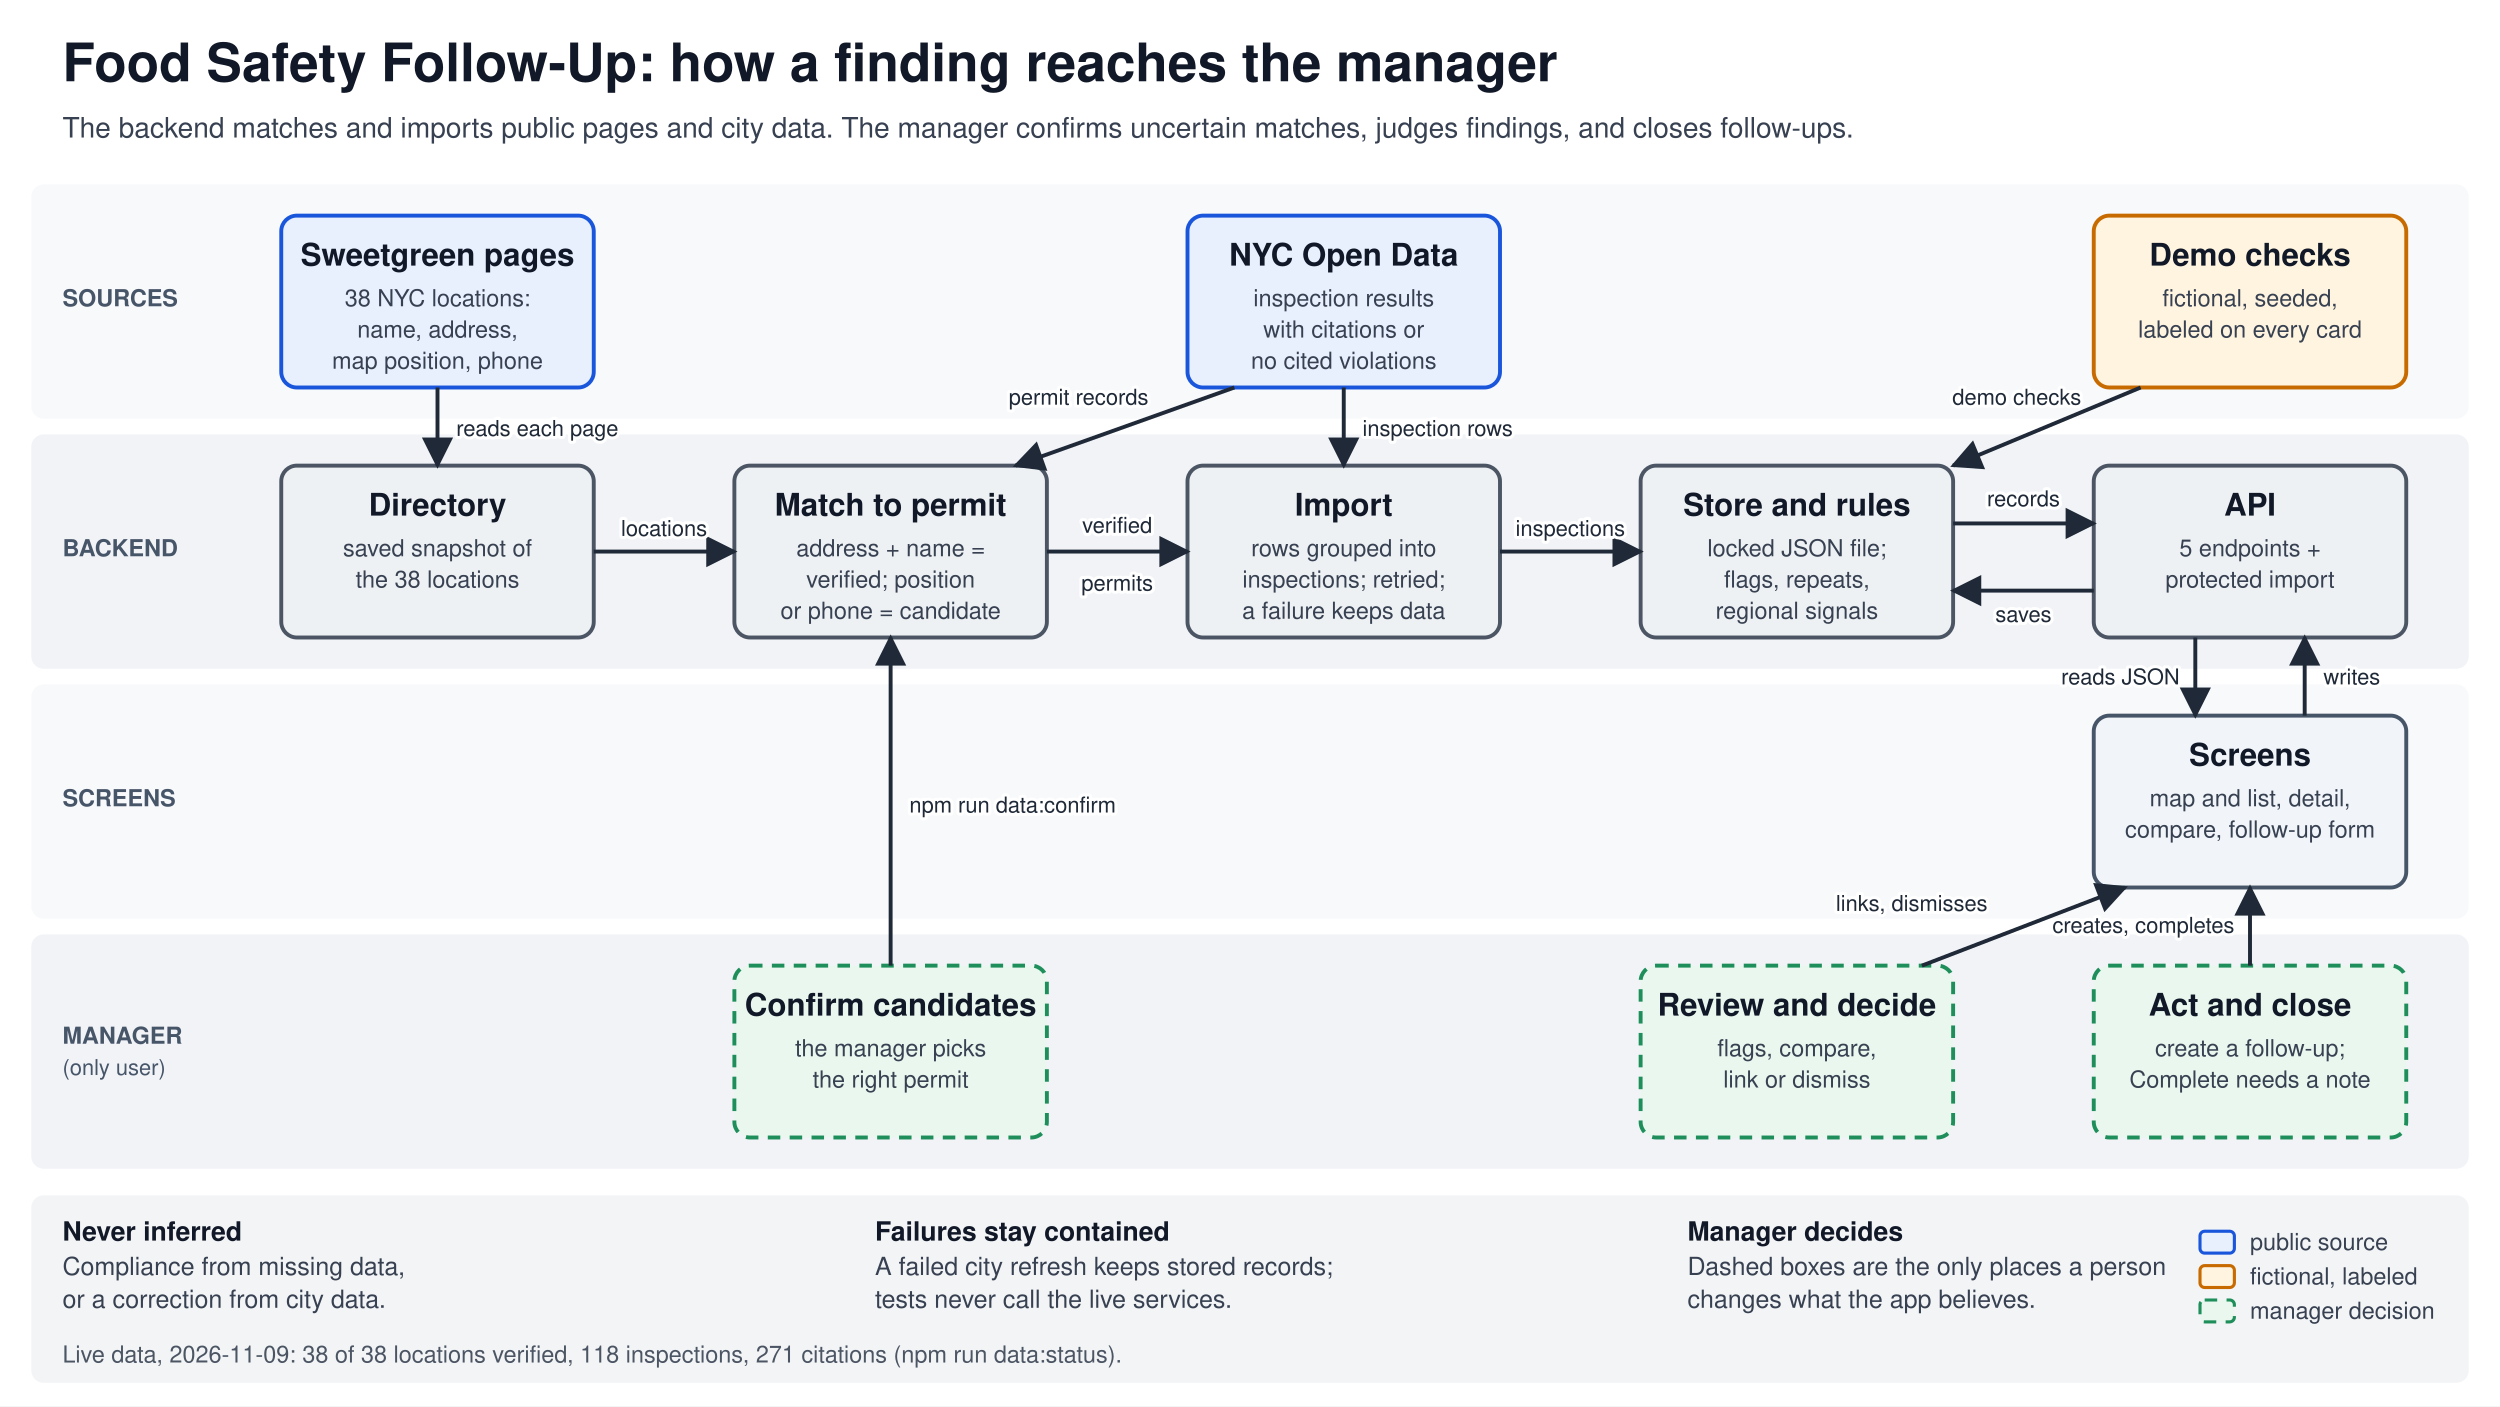
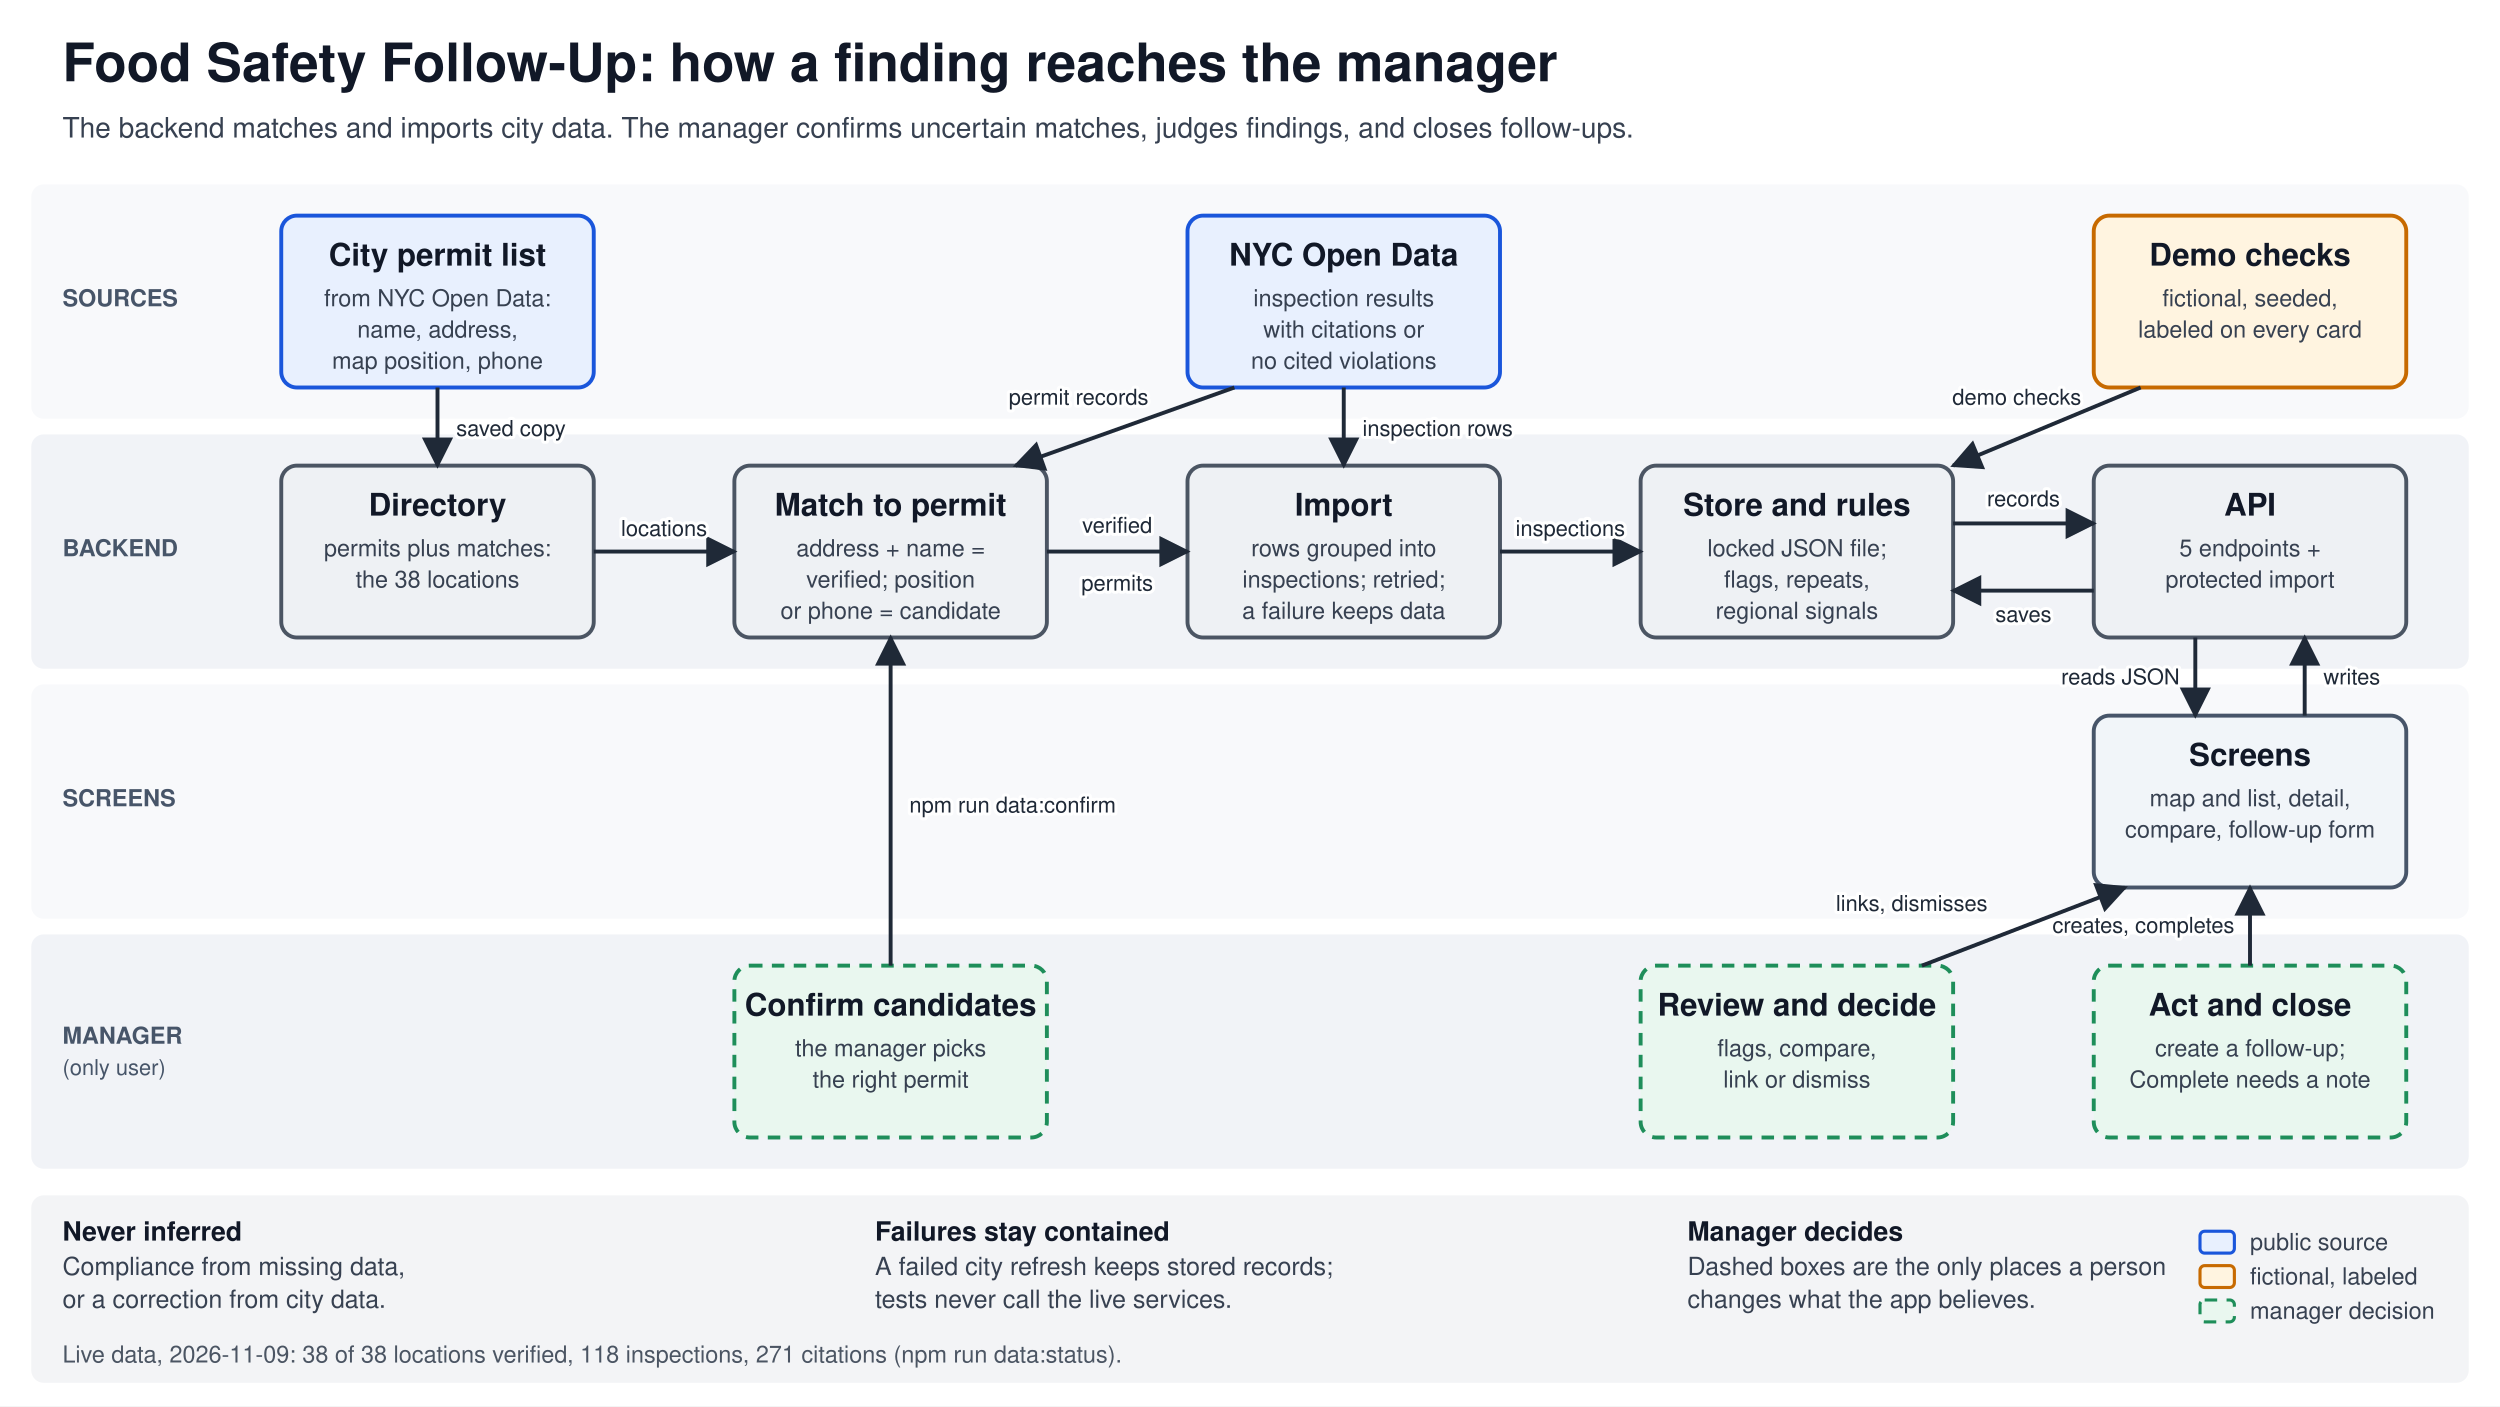
- <svg xmlns="http://www.w3.org/2000/svg" viewBox="0 0 1600 900" width="1600" height="900" role="img" aria-label="The backend matches and imports public pages and city data. The manager confirms uncertain matches, judges findings, and closes follow-ups.">
+ <svg xmlns="http://www.w3.org/2000/svg" viewBox="0 0 1600 900" width="1600" height="900" role="img" aria-label="The backend matches and imports city data. The manager confirms uncertain matches, judges findings, and closes follow-ups.">
  <defs>
    <marker id="arrow" viewBox="0 0 10 10" refX="9" refY="5" markerWidth="8" markerHeight="8" orient="auto-start-reverse">
      <path d="M0,0 L10,5 L0,10 z" fill="#1f2937" />
    </marker>
  </defs>
  <rect width="1600" height="900" fill="#ffffff" />
  <text x="40" y="52" font-family="Helvetica, Arial, sans-serif" font-size="34" font-weight="bold" text-anchor="start" fill="#111827">Food Safety Follow-Up: how a finding reaches the manager</text>
-   <text x="40" y="88" font-family="Helvetica, Arial, sans-serif" font-size="18" font-weight="normal" text-anchor="start" fill="#374151">The backend matches and imports public pages and city data. The manager confirms uncertain matches, judges findings, and closes follow-ups.</text>
+   <text x="40" y="88" font-family="Helvetica, Arial, sans-serif" font-size="18" font-weight="normal" text-anchor="start" fill="#374151">The backend matches and imports city data. The manager confirms uncertain matches, judges findings, and closes follow-ups.</text>
  <rect x="20" y="118" width="1560" height="150" rx="8" fill="#f8f9fb" />
  <text x="40" y="196" font-family="Helvetica, Arial, sans-serif" font-size="15" font-weight="bold" text-anchor="start" fill="#475569">SOURCES</text>
  <rect x="20" y="278" width="1560" height="150" rx="8" fill="#f1f3f7" />
  <text x="40" y="356" font-family="Helvetica, Arial, sans-serif" font-size="15" font-weight="bold" text-anchor="start" fill="#475569">BACKEND</text>
  <rect x="20" y="438" width="1560" height="150" rx="8" fill="#f8f9fb" />
  <text x="40" y="516" font-family="Helvetica, Arial, sans-serif" font-size="15" font-weight="bold" text-anchor="start" fill="#475569">SCREENS</text>
  <rect x="20" y="598" width="1560" height="150" rx="8" fill="#f1f3f7" />
  <text x="40" y="668" font-family="Helvetica, Arial, sans-serif" font-size="15" font-weight="bold" text-anchor="start" fill="#475569">MANAGER</text>
  <text x="40" y="688" font-family="Helvetica, Arial, sans-serif" font-size="14" font-weight="normal" text-anchor="start" fill="#475569">(only user)</text>
  <rect x="180" y="138" width="200" height="110" rx="10" fill="#e8f0fe" stroke="#1a56db" stroke-width="2.5" />
-   <text x="280.0" y="170" font-family="Helvetica, Arial, sans-serif" font-size="20" font-weight="bold" text-anchor="middle" fill="#111827">Sweetgreen pages</text>
-   <text x="280.0" y="196" font-family="Helvetica, Arial, sans-serif" font-size="15" font-weight="normal" text-anchor="middle" fill="#374151">38 NYC locations:</text>
+   <text x="280.0" y="170" font-family="Helvetica, Arial, sans-serif" font-size="20" font-weight="bold" text-anchor="middle" fill="#111827">City permit list</text>
+   <text x="280.0" y="196" font-family="Helvetica, Arial, sans-serif" font-size="15" font-weight="normal" text-anchor="middle" fill="#374151">from NYC Open Data:</text>
  <text x="280.0" y="216" font-family="Helvetica, Arial, sans-serif" font-size="15" font-weight="normal" text-anchor="middle" fill="#374151">name, address,</text>
  <text x="280.0" y="236" font-family="Helvetica, Arial, sans-serif" font-size="15" font-weight="normal" text-anchor="middle" fill="#374151">map position, phone</text>
  <rect x="760" y="138" width="200" height="110" rx="10" fill="#e8f0fe" stroke="#1a56db" stroke-width="2.5" />
  <text x="860.0" y="170" font-family="Helvetica, Arial, sans-serif" font-size="20" font-weight="bold" text-anchor="middle" fill="#111827">NYC Open Data</text>
  <text x="860.0" y="196" font-family="Helvetica, Arial, sans-serif" font-size="15" font-weight="normal" text-anchor="middle" fill="#374151">inspection results</text>
  <text x="860.0" y="216" font-family="Helvetica, Arial, sans-serif" font-size="15" font-weight="normal" text-anchor="middle" fill="#374151">with citations or</text>
  <text x="860.0" y="236" font-family="Helvetica, Arial, sans-serif" font-size="15" font-weight="normal" text-anchor="middle" fill="#374151">no cited violations</text>
  <rect x="1340" y="138" width="200" height="110" rx="10" fill="#fff4e0" stroke="#c76a00" stroke-width="2.5" />
  <text x="1440.0" y="170" font-family="Helvetica, Arial, sans-serif" font-size="20" font-weight="bold" text-anchor="middle" fill="#111827">Demo checks</text>
  <text x="1440.0" y="196" font-family="Helvetica, Arial, sans-serif" font-size="15" font-weight="normal" text-anchor="middle" fill="#374151">fictional, seeded,</text>
  <text x="1440.0" y="216" font-family="Helvetica, Arial, sans-serif" font-size="15" font-weight="normal" text-anchor="middle" fill="#374151">labeled on every card</text>
  <rect x="180" y="298" width="200" height="110" rx="10" fill="#eef1f4" stroke="#4b5563" stroke-width="2.5" />
  <text x="280.0" y="330" font-family="Helvetica, Arial, sans-serif" font-size="20" font-weight="bold" text-anchor="middle" fill="#111827">Directory</text>
-   <text x="280.0" y="356" font-family="Helvetica, Arial, sans-serif" font-size="15" font-weight="normal" text-anchor="middle" fill="#374151">saved snapshot of</text>
+   <text x="280.0" y="356" font-family="Helvetica, Arial, sans-serif" font-size="15" font-weight="normal" text-anchor="middle" fill="#374151">permits plus matches:</text>
  <text x="280.0" y="376" font-family="Helvetica, Arial, sans-serif" font-size="15" font-weight="normal" text-anchor="middle" fill="#374151">the 38 locations</text>
  <rect x="470" y="298" width="200" height="110" rx="10" fill="#eef1f4" stroke="#4b5563" stroke-width="2.5" />
  <text x="570.0" y="330" font-family="Helvetica, Arial, sans-serif" font-size="20" font-weight="bold" text-anchor="middle" fill="#111827">Match to permit</text>
  <text x="570.0" y="356" font-family="Helvetica, Arial, sans-serif" font-size="15" font-weight="normal" text-anchor="middle" fill="#374151">address + name =</text>
  <text x="570.0" y="376" font-family="Helvetica, Arial, sans-serif" font-size="15" font-weight="normal" text-anchor="middle" fill="#374151">verified; position</text>
  <text x="570.0" y="396" font-family="Helvetica, Arial, sans-serif" font-size="15" font-weight="normal" text-anchor="middle" fill="#374151">or phone = candidate</text>
  <rect x="760" y="298" width="200" height="110" rx="10" fill="#eef1f4" stroke="#4b5563" stroke-width="2.5" />
  <text x="860.0" y="330" font-family="Helvetica, Arial, sans-serif" font-size="20" font-weight="bold" text-anchor="middle" fill="#111827">Import</text>
  <text x="860.0" y="356" font-family="Helvetica, Arial, sans-serif" font-size="15" font-weight="normal" text-anchor="middle" fill="#374151">rows grouped into</text>
  <text x="860.0" y="376" font-family="Helvetica, Arial, sans-serif" font-size="15" font-weight="normal" text-anchor="middle" fill="#374151">inspections; retried;</text>
  <text x="860.0" y="396" font-family="Helvetica, Arial, sans-serif" font-size="15" font-weight="normal" text-anchor="middle" fill="#374151">a failure keeps data</text>
  <rect x="1050" y="298" width="200" height="110" rx="10" fill="#eef1f4" stroke="#4b5563" stroke-width="2.5" />
  <text x="1150.0" y="330" font-family="Helvetica, Arial, sans-serif" font-size="20" font-weight="bold" text-anchor="middle" fill="#111827">Store and rules</text>
  <text x="1150.0" y="356" font-family="Helvetica, Arial, sans-serif" font-size="15" font-weight="normal" text-anchor="middle" fill="#374151">locked JSON file;</text>
  <text x="1150.0" y="376" font-family="Helvetica, Arial, sans-serif" font-size="15" font-weight="normal" text-anchor="middle" fill="#374151">flags, repeats,</text>
  <text x="1150.0" y="396" font-family="Helvetica, Arial, sans-serif" font-size="15" font-weight="normal" text-anchor="middle" fill="#374151">regional signals</text>
  <rect x="1340" y="298" width="200" height="110" rx="10" fill="#eef1f4" stroke="#4b5563" stroke-width="2.5" />
  <text x="1440.0" y="330" font-family="Helvetica, Arial, sans-serif" font-size="20" font-weight="bold" text-anchor="middle" fill="#111827">API</text>
  <text x="1440.0" y="356" font-family="Helvetica, Arial, sans-serif" font-size="15" font-weight="normal" text-anchor="middle" fill="#374151">5 endpoints +</text>
  <text x="1440.0" y="376" font-family="Helvetica, Arial, sans-serif" font-size="15" font-weight="normal" text-anchor="middle" fill="#374151">protected import</text>
  <rect x="1340" y="458" width="200" height="110" rx="10" fill="#f1f5f9" stroke="#475569" stroke-width="2.5" />
  <text x="1440.0" y="490" font-family="Helvetica, Arial, sans-serif" font-size="20" font-weight="bold" text-anchor="middle" fill="#111827">Screens</text>
  <text x="1440.0" y="516" font-family="Helvetica, Arial, sans-serif" font-size="15" font-weight="normal" text-anchor="middle" fill="#374151">map and list, detail,</text>
  <text x="1440.0" y="536" font-family="Helvetica, Arial, sans-serif" font-size="15" font-weight="normal" text-anchor="middle" fill="#374151">compare, follow-up form</text>
  <rect x="470" y="618" width="200" height="110" rx="10" fill="#e9f7ef" stroke="#1e8e5a" stroke-width="2.5" stroke-dasharray="8 6" />
  <text x="570.0" y="650" font-family="Helvetica, Arial, sans-serif" font-size="20" font-weight="bold" text-anchor="middle" fill="#111827">Confirm candidates</text>
  <text x="570.0" y="676" font-family="Helvetica, Arial, sans-serif" font-size="15" font-weight="normal" text-anchor="middle" fill="#374151">the manager picks</text>
  <text x="570.0" y="696" font-family="Helvetica, Arial, sans-serif" font-size="15" font-weight="normal" text-anchor="middle" fill="#374151">the right permit</text>
  <rect x="1050" y="618" width="200" height="110" rx="10" fill="#e9f7ef" stroke="#1e8e5a" stroke-width="2.5" stroke-dasharray="8 6" />
  <text x="1150.0" y="650" font-family="Helvetica, Arial, sans-serif" font-size="20" font-weight="bold" text-anchor="middle" fill="#111827">Review and decide</text>
  <text x="1150.0" y="676" font-family="Helvetica, Arial, sans-serif" font-size="15" font-weight="normal" text-anchor="middle" fill="#374151">flags, compare,</text>
  <text x="1150.0" y="696" font-family="Helvetica, Arial, sans-serif" font-size="15" font-weight="normal" text-anchor="middle" fill="#374151">link or dismiss</text>
  <rect x="1340" y="618" width="200" height="110" rx="10" fill="#e9f7ef" stroke="#1e8e5a" stroke-width="2.5" stroke-dasharray="8 6" />
  <text x="1440.0" y="650" font-family="Helvetica, Arial, sans-serif" font-size="20" font-weight="bold" text-anchor="middle" fill="#111827">Act and close</text>
  <text x="1440.0" y="676" font-family="Helvetica, Arial, sans-serif" font-size="15" font-weight="normal" text-anchor="middle" fill="#374151">create a follow-up;</text>
  <text x="1440.0" y="696" font-family="Helvetica, Arial, sans-serif" font-size="15" font-weight="normal" text-anchor="middle" fill="#374151">Complete needs a note</text>
  <line x1="280" y1="248" x2="280" y2="298" stroke="#1f2937" stroke-width="2.5" marker-end="url(#arrow)" />
-   <text x="292" y="279" font-family="Helvetica, Arial, sans-serif" font-size="14" font-weight="normal" text-anchor="start" fill="#1f2937" paint-order="stroke" stroke="#ffffff" stroke-width="4" stroke-linejoin="round">reads each page</text>
+   <text x="292" y="279" font-family="Helvetica, Arial, sans-serif" font-size="14" font-weight="normal" text-anchor="start" fill="#1f2937" paint-order="stroke" stroke="#ffffff" stroke-width="4" stroke-linejoin="round">saved copy</text>
  <line x1="380" y1="353" x2="470" y2="353" stroke="#1f2937" stroke-width="2.5" marker-end="url(#arrow)" />
  <text x="425" y="343" font-family="Helvetica, Arial, sans-serif" font-size="14" font-weight="normal" text-anchor="middle" fill="#1f2937" paint-order="stroke" stroke="#ffffff" stroke-width="4" stroke-linejoin="round">locations</text>
  <line x1="860" y1="248" x2="860" y2="298" stroke="#1f2937" stroke-width="2.5" marker-end="url(#arrow)" />
  <text x="872" y="279" font-family="Helvetica, Arial, sans-serif" font-size="14" font-weight="normal" text-anchor="start" fill="#1f2937" paint-order="stroke" stroke="#ffffff" stroke-width="4" stroke-linejoin="round">inspection rows</text>
  <line x1="790" y1="248" x2="650" y2="298" stroke="#1f2937" stroke-width="2.5" marker-end="url(#arrow)" />
  <text x="735" y="259" font-family="Helvetica, Arial, sans-serif" font-size="14" font-weight="normal" text-anchor="end" fill="#1f2937" paint-order="stroke" stroke="#ffffff" stroke-width="4" stroke-linejoin="round">permit records</text>
  <line x1="670" y1="353" x2="760" y2="353" stroke="#1f2937" stroke-width="2.5" marker-end="url(#arrow)" />
  <text x="715" y="341" font-family="Helvetica, Arial, sans-serif" font-size="14" font-weight="normal" text-anchor="middle" fill="#1f2937" paint-order="stroke" stroke="#ffffff" stroke-width="4" stroke-linejoin="round">verified</text>
  <text x="715" y="378" font-family="Helvetica, Arial, sans-serif" font-size="14" font-weight="normal" text-anchor="middle" fill="#1f2937" paint-order="stroke" stroke="#ffffff" stroke-width="4" stroke-linejoin="round">permits</text>
  <line x1="960" y1="353" x2="1050" y2="353" stroke="#1f2937" stroke-width="2.5" marker-end="url(#arrow)" />
  <text x="1005" y="343" font-family="Helvetica, Arial, sans-serif" font-size="14" font-weight="normal" text-anchor="middle" fill="#1f2937" paint-order="stroke" stroke="#ffffff" stroke-width="4" stroke-linejoin="round">inspections</text>
  <line x1="1370" y1="248" x2="1250" y2="298" stroke="#1f2937" stroke-width="2.5" marker-end="url(#arrow)" />
  <text x="1332" y="259" font-family="Helvetica, Arial, sans-serif" font-size="14" font-weight="normal" text-anchor="end" fill="#1f2937" paint-order="stroke" stroke="#ffffff" stroke-width="4" stroke-linejoin="round">demo checks</text>
  <line x1="1250" y1="335" x2="1340" y2="335" stroke="#1f2937" stroke-width="2.5" marker-end="url(#arrow)" />
  <text x="1295" y="324" font-family="Helvetica, Arial, sans-serif" font-size="14" font-weight="normal" text-anchor="middle" fill="#1f2937" paint-order="stroke" stroke="#ffffff" stroke-width="4" stroke-linejoin="round">records</text>
  <line x1="1340" y1="378" x2="1250" y2="378" stroke="#1f2937" stroke-width="2.5" marker-end="url(#arrow)" />
  <text x="1295" y="398" font-family="Helvetica, Arial, sans-serif" font-size="14" font-weight="normal" text-anchor="middle" fill="#1f2937" paint-order="stroke" stroke="#ffffff" stroke-width="4" stroke-linejoin="round">saves</text>
  <line x1="1405" y1="408" x2="1405" y2="458" stroke="#1f2937" stroke-width="2.5" marker-end="url(#arrow)" />
  <text x="1395" y="438" font-family="Helvetica, Arial, sans-serif" font-size="14" font-weight="normal" text-anchor="end" fill="#1f2937" paint-order="stroke" stroke="#ffffff" stroke-width="4" stroke-linejoin="round">reads JSON</text>
  <line x1="1475" y1="458" x2="1475" y2="408" stroke="#1f2937" stroke-width="2.5" marker-end="url(#arrow)" />
  <text x="1487" y="438" font-family="Helvetica, Arial, sans-serif" font-size="14" font-weight="normal" text-anchor="start" fill="#1f2937" paint-order="stroke" stroke="#ffffff" stroke-width="4" stroke-linejoin="round">writes</text>
  <line x1="1440" y1="618" x2="1440" y2="568" stroke="#1f2937" stroke-width="2.5" marker-end="url(#arrow)" />
  <text x="1430" y="597" font-family="Helvetica, Arial, sans-serif" font-size="14" font-weight="normal" text-anchor="end" fill="#1f2937" paint-order="stroke" stroke="#ffffff" stroke-width="4" stroke-linejoin="round">creates, completes</text>
  <line x1="1230" y1="618" x2="1360" y2="568" stroke="#1f2937" stroke-width="2.5" marker-end="url(#arrow)" />
  <text x="1272" y="583" font-family="Helvetica, Arial, sans-serif" font-size="14" font-weight="normal" text-anchor="end" fill="#1f2937" paint-order="stroke" stroke="#ffffff" stroke-width="4" stroke-linejoin="round">links, dismisses</text>
  <line x1="570" y1="618" x2="570" y2="408" stroke="#1f2937" stroke-width="2.5" marker-end="url(#arrow)" />
  <text x="582" y="520" font-family="Helvetica, Arial, sans-serif" font-size="14" font-weight="normal" text-anchor="start" fill="#1f2937" paint-order="stroke" stroke="#ffffff" stroke-width="4" stroke-linejoin="round">npm run data:confirm</text>
  <rect x="20" y="765" width="1560" height="120" rx="8" fill="#f3f4f6" />
  <text x="40" y="794" font-family="Helvetica, Arial, sans-serif" font-size="17" font-weight="bold" text-anchor="start" fill="#111827">Never inferred</text>
  <text x="40" y="816" font-family="Helvetica, Arial, sans-serif" font-size="16" font-weight="normal" text-anchor="start" fill="#374151">Compliance from missing data,</text>
  <text x="40" y="837" font-family="Helvetica, Arial, sans-serif" font-size="16" font-weight="normal" text-anchor="start" fill="#374151">or a correction from city data.</text>
  <text x="560" y="794" font-family="Helvetica, Arial, sans-serif" font-size="17" font-weight="bold" text-anchor="start" fill="#111827">Failures stay contained</text>
  <text x="560" y="816" font-family="Helvetica, Arial, sans-serif" font-size="16" font-weight="normal" text-anchor="start" fill="#374151">A failed city refresh keeps stored records;</text>
  <text x="560" y="837" font-family="Helvetica, Arial, sans-serif" font-size="16" font-weight="normal" text-anchor="start" fill="#374151">tests never call the live services.</text>
  <text x="1080" y="794" font-family="Helvetica, Arial, sans-serif" font-size="17" font-weight="bold" text-anchor="start" fill="#111827">Manager decides</text>
  <text x="1080" y="816" font-family="Helvetica, Arial, sans-serif" font-size="16" font-weight="normal" text-anchor="start" fill="#374151">Dashed boxes are the only places a person</text>
  <text x="1080" y="837" font-family="Helvetica, Arial, sans-serif" font-size="16" font-weight="normal" text-anchor="start" fill="#374151">changes what the app believes.</text>
  <text x="40" y="872" font-family="Helvetica, Arial, sans-serif" font-size="15" font-weight="normal" text-anchor="start" fill="#4b5563">Live data, 2026-11-09: 38 of 38 locations verified, 118 inspections, 271 citations (npm run data:status).</text>
  <rect x="1408" y="788" width="22" height="14" rx="3" fill="#e8f0fe" stroke="#1a56db" stroke-width="2" />
  <text x="1440" y="800" font-family="Helvetica, Arial, sans-serif" font-size="15" font-weight="normal" text-anchor="start" fill="#374151">public source</text>
  <rect x="1408" y="810" width="22" height="14" rx="3" fill="#fff4e0" stroke="#c76a00" stroke-width="2" />
  <text x="1440" y="822" font-family="Helvetica, Arial, sans-serif" font-size="15" font-weight="normal" text-anchor="start" fill="#374151">fictional, labeled</text>
  <rect x="1408" y="832" width="22" height="14" rx="3" fill="#e9f7ef" stroke="#1e8e5a" stroke-width="2" stroke-dasharray="8 6" />
  <text x="1440" y="844" font-family="Helvetica, Arial, sans-serif" font-size="15" font-weight="normal" text-anchor="start" fill="#374151">manager decision</text>
</svg>
